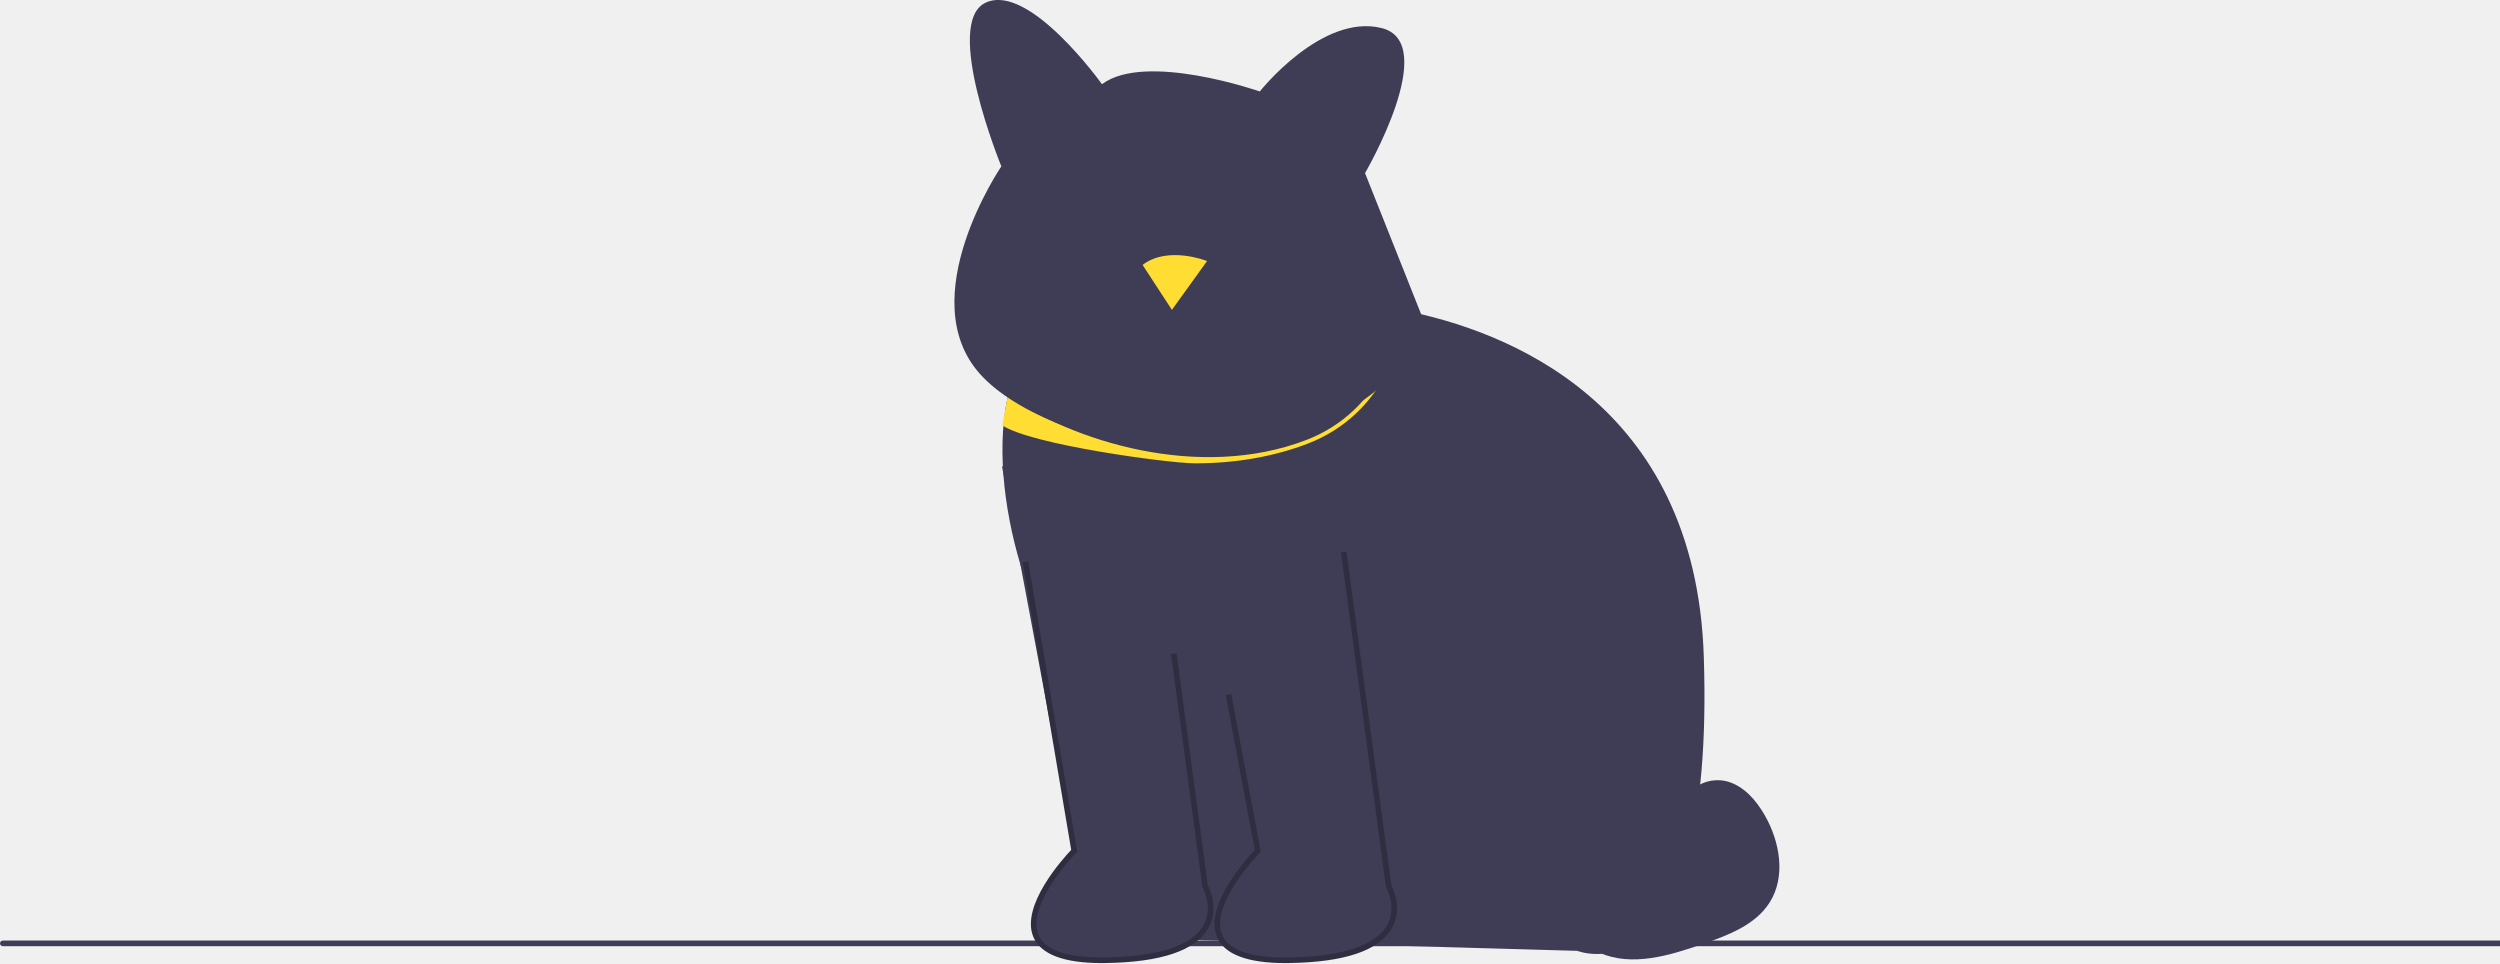
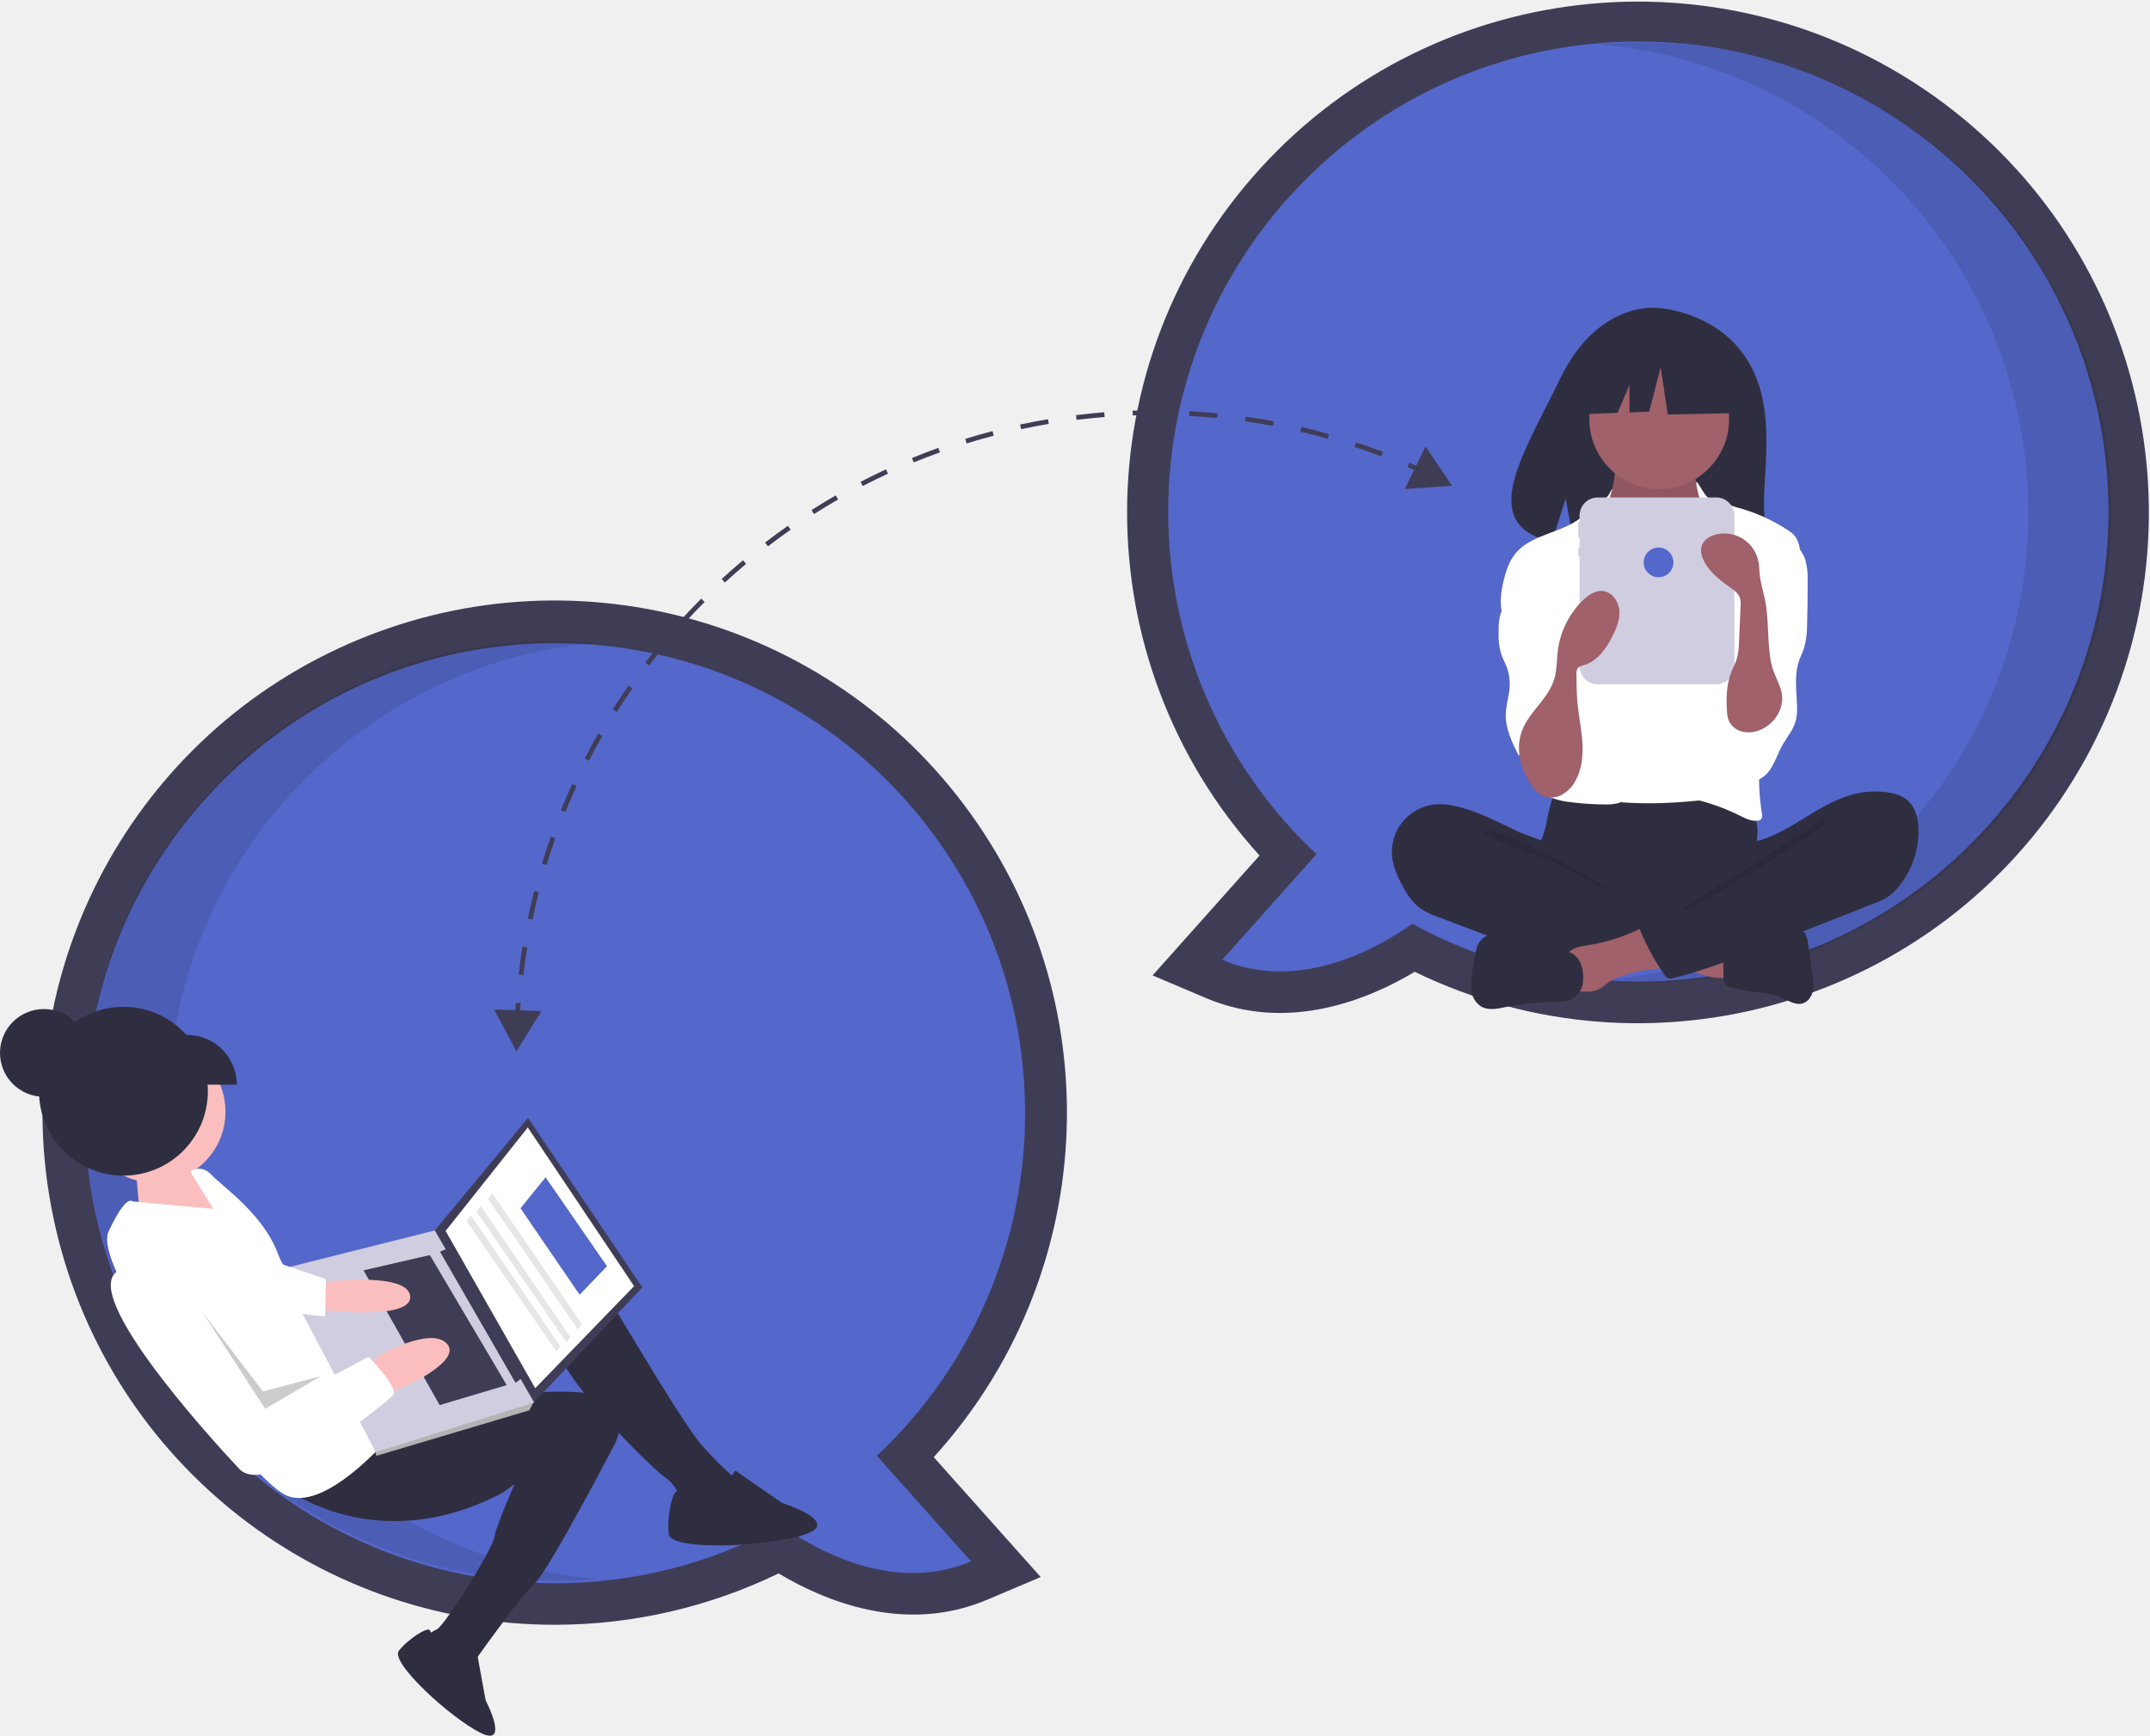
- <svg xmlns="http://www.w3.org/2000/svg" width="888" height="342.09" viewBox="0 0 888 342.09">
-   <path d="m560.17,337.74l-141.49-4.02s10.65-63.71-23.52-81.39c-23.29-12.06-43.96-68.39-38.08-106.72.08-.51.16-1.02.25-1.52,2.98-17.16,11.5-30.45,27.79-34.06,52.66-11.66,90.24-2.62,90.24-2.62,0,0,8.7.11,21.59,2.53.46.08.92.17,1.38.27,36.49,7.15,103.94,32.61,106.86,123.01,4.02,124.2-45.02,104.5-45.02,104.5Z" fill="#3f3d56" />
-   <path d="m496.95,109.95c-.24,6.48-1.71,12.92-4.39,19.04-5.56,12.69-15.7,22.38-28.54,27.29-38.46,14.72-83.34.12-106.04-15.71-.09.5-1.89,9.99-1.97,10.5,10.05,6.88,59.24,13.51,68.57,13.51,14.17,0,27.81-2.35,39.94-7,13.19-5.05,23.6-15.01,29.31-28.04,2.73-6.22,4.23-12.75,4.5-19.33-.46-.1-.92-.19-1.38-.27,0,0,0,0,0,0Z" fill="#ffdd32" />
-   <path d="m507.41,118.2l-22.55-56.71s27.07-46.4,5.8-51.55c-21.27-5.16-43.18,22.55-43.18,22.55,0,0-40.6-14.18-56.06-2.58,0,0-25.78-36.09-41.24-29-15.47,7.09,5.5,58.18,5.5,58.18,0,0-31.92,46.86-7.43,73.92,24.49,27.07,116.64,48.98,159.17-14.82h0Z" fill="#3f3d56" />
-   <path d="m1,336.08h887v-2H1c-.55,0-1,.45-1,1h0c0,.55.45,1,1,1Z" fill="#3f3d56" />
-   <path d="m555.78,303.8c7.68,3.42,15.7,6.9,24.1,6.57s17.23-5.74,18.54-14.04c.68-4.29-.66-8.88.98-12.9,2.21-5.4,9.33-7.49,14.86-5.64,5.54,1.85,9.6,6.63,12.52,11.68,5.46,9.46,7.64,21.88,1.79,31.1-5.07,7.99-14.69,11.61-23.63,14.71-11.92,4.13-25.22,8.22-36.77,3.15-11.61-5.1-17.94-19.83-13.64-31.76" fill="#3f3d56" />
-   <path d="m428.74,92.71s-13.88-5.55-22.89,1.39l10.41,15.96s12.49-17.34,12.49-17.34Z" fill="#ffdd32" />
-   <path d="m355.89,165.55l25.67,136.68s-38.85,39.55,11.1,38.85c49.95-.69,35.38-26.36,35.38-26.36l-15.96-118.64" fill="#3f3d56" />
-   <path d="m391.4,342.09c-13.53,0-21.71-3.1-24.33-9.23-4.77-11.16,10.76-28.17,13.42-30.97l-17.26-102.18,1.97-.33,17.43,103.18-.36.36c-.18.18-17.94,18.45-13.36,29.15,2.35,5.5,10.32,8.19,23.74,8,18.65-.26,30.67-4.17,34.77-11.3,3.69-6.42-.21-13.5-.25-13.57l-.09-.17-.03-.19-11.1-82.56,1.98-.27,11.08,82.38c.66,1.25,4.11,8.46.16,15.36-4.53,7.9-16.81,12.05-36.49,12.32-.43,0-.85,0-1.27,0Z" fill="#2f2e41" />
-   <path d="m421.1,165.55l25.67,136.68s-38.85,39.55,11.1,38.85c49.95-.69,35.38-26.36,35.38-26.36l-15.96-118.64" fill="#3f3d56" />
-   <path d="m456.61,342.09c-13.53,0-21.71-3.1-24.33-9.23-4.77-11.14,10.73-28.13,13.41-30.96l-10.31-55,1.97-.37,10.5,56.02-.37.37c-.18.18-17.94,18.45-13.36,29.15,2.35,5.5,10.33,8.2,23.74,8,18.66-.26,30.69-4.17,34.78-11.32,3.69-6.44-.22-13.48-.26-13.55l-.1-.17-15.98-118.83,1.98-.27,15.93,118.46c.66,1.25,4.11,8.46.16,15.36-4.53,7.9-16.81,12.05-36.49,12.32-.43,0-.85,0-1.27,0Z" fill="#2f2e41" />
+ <svg xmlns="http://www.w3.org/2000/svg" width="883.929" height="713.746" viewBox="0 0 883.929 713.746" role="img" artist="Katerina Limpitsouni" source="https://undraw.co/">
+   <path d="M739.66,492.741c-18.647,11.183-51.869,25.196-85.819,10.795l-21.946-9.309,43.978-49.299a210.034,210.034,0,1,1,63.787,47.813Zm-84.262-189.247A174.541,174.541,0,0,0,710.97,431.911l12.131,11.4-27.674,31.021c14.415-2.925,26.97-10.723,33.336-15.252l8.735-6.216,9.395,5.162a176.343,176.343,0,0,0,84.706,21.667c97.157,0,176.2-79.043,176.2-176.2,0-97.157-79.043-176.2-176.2-176.2S655.398,206.337,655.398,303.494Z" transform="translate(-158.0354 -93.12723)" fill="#3f3d56" />
+   <path d="M638.315,303.494c0-106.747,86.536-193.283,193.283-193.283s193.283,86.536,193.283,193.283S938.346,496.777,831.598,496.777A192.403,192.403,0,0,1,738.666,473c-13.361,9.506-45.955,28.468-78.154,14.809l38.759-43.448A192.735,192.735,0,0,1,638.315,303.494Z" transform="translate(-158.0354 -93.12723)" fill="#5467ca" />
+   <path d="M991.955,303.912c0-100.989-77.456-183.874-176.2-192.523,5.63-.493,11.325-.76,17.083-.76,106.747,0,193.283,86.536,193.283,193.283S939.585,497.196,832.838,497.196c-5.749,0-11.434-.27-17.056-.762C914.512,487.771,991.955,404.892,991.955,303.912Z" transform="translate(-158.0354 -93.12723)" opacity="0.1" style="isolation:isolate" />
+   <path d="M386.198,761.252A210.59,210.59,0,1,1,541.923,692.32l43.978,49.299-21.946,9.309c-33.95,14.401-67.172.388-85.819-10.795A210.856,210.856,0,0,1,386.198,761.252Zm0-386.566c-97.157,0-176.2,79.043-176.2,176.2,0,97.157,79.043,176.2,176.2,176.2a176.343,176.343,0,0,0,84.706-21.667l9.395-5.162,8.735,6.215c6.366,4.529,18.921,12.327,33.336,15.252l-27.674-31.021,12.131-11.4a174.541,174.541,0,0,0,55.572-128.418C562.398,453.729,483.355,374.686,386.198,374.686Z" transform="translate(-158.0354 -93.12723)" fill="#3f3d56" />
+   <path d="M579.481,550.885c0-106.747-86.536-193.283-193.283-193.283S192.915,444.138,192.915,550.885s86.536,193.283,193.283,193.283a192.404,192.404,0,0,0,92.932-23.777c13.361,9.506,45.955,28.468,78.154,14.809L518.525,691.753A192.735,192.735,0,0,0,579.481,550.885Z" transform="translate(-158.0354 -93.12723)" fill="#5467ca" />
+   <path d="M227.081,549.909c0-100.989,77.456-183.874,176.2-192.523-5.63-.493-11.325-.76-17.083-.76-106.747,0-193.283,86.536-193.283,193.283s86.536,193.283,193.283,193.283c5.749,0,11.434-.27,17.056-.762C304.523,733.768,227.081,650.889,227.081,549.909Z" transform="translate(-158.0354 -93.12723)" opacity="0.1" style="isolation:isolate" />
+   <path d="M876.973,242.088c-12.646-21.368-37.666-22.364-37.666-22.364s-24.38-3.118-40.02,29.426c-14.577,30.334-34.696,59.621-3.239,66.722l5.682-17.685,3.519,19.002a123.082,123.082,0,0,0,13.459.23c33.688-1.088,65.771.318,64.738-11.77C882.074,289.578,889.141,262.648,876.973,242.088Z" transform="translate(-158.0354 -93.12723)" fill="#2f2e41" />
+   <path d="M794.253,429.219a49.883,49.883,0,0,1-1.613,6.944c-.791,2.225-2.013,4.283-2.737,6.531-2.306,7.166.891,15.156,5.998,20.688a33.759,33.759,0,0,0,16.459,9.774,67.152,67.152,0,0,0,14.145,1.486c13.146.446,26.631.845,39.088-3.38a67.914,67.914,0,0,0,11.356-5.159,8.502,8.502,0,0,0,2.947-2.32,8.109,8.109,0,0,0,1.063-4.76c-.028-5.573-1.158-11.118-.89-16.684.149-3.083.726-6.164.442-9.238a17.043,17.043,0,0,0-13.025-14.681c-3.534-.759-7.199-.345-10.797.001a275.284,275.284,0,0,1-28.099,1.256c-9.586-.061-19.112-1.524-28.65-1.677-2.821-.045-2.764.824-3.662,3.554A66.496,66.496,0,0,0,794.253,429.219Z" transform="translate(-158.0354 -93.12723)" fill="#2f2e41" />
+   <path d="M821.456,291.605c-.461,2.412-.959,4.912-2.408,6.894-1.668,2.281-4.387,3.584-6.181,5.766-2.7,3.285-2.855,7.908-2.866,12.16-.01,3.917.069,8.096,2.254,11.348a19.831,19.831,0,0,0,5.684,5.011c8.193,5.521,17.046,11.141,26.924,11.324,4.093.075,8.481-.982,11.174-4.064a16.778,16.778,0,0,0,2.705-4.827,64.095,64.095,0,0,0,4.537-19.512,22.911,22.911,0,0,0-.864-9.373c-1.2-3.346-3.626-6.099-5.23-9.271A20.638,20.638,0,0,1,855.198,284.849a1.318,1.318,0,0,0-.07-.885,1.289,1.289,0,0,0-1.062-.43l-19.586-1.41a42.625,42.625,0,0,1-5.438-.622c-1.056-.215-3.845-1.714-4.851-1.315C822.327,280.924,821.838,289.605,821.456,291.605Z" transform="translate(-158.0354 -93.12723)" fill="#a0616a" />
+   <path d="M821.456,292.217c-.461,2.412-.959,4.912-2.408,6.894-1.668,2.28-4.387,3.584-6.181,5.766-2.7,3.285-2.855,7.908-2.866,12.16-.01,3.917.069,8.096,2.254,11.348A19.831,19.831,0,0,0,817.938,333.396c8.193,5.521,17.046,11.141,26.924,11.324,4.093.075,8.481-.982,11.174-4.064a16.777,16.777,0,0,0,2.705-4.827,64.095,64.095,0,0,0,4.537-19.512,22.911,22.911,0,0,0-.864-9.373c-1.2-3.346-3.626-6.099-5.23-9.271A20.638,20.638,0,0,1,855.198,285.46a1.318,1.318,0,0,0-.07-.885,1.289,1.289,0,0,0-1.062-.431l-19.586-1.41a42.623,42.623,0,0,1-5.438-.622c-1.056-.215-3.845-1.714-4.851-1.315C822.327,281.535,821.838,290.217,821.456,292.217Z" transform="translate(-158.0354 -93.12723)" opacity="0.1" />
+   <circle cx="682.151" cy="172.37" r="28.735" fill="#a0616a" />
+   <path d="M825.486,329.856a17.623,17.623,0,0,0,5.047,4.033,15.859,15.859,0,0,0,6.305,1.201c5.18.146,10.795-.803,14.398-4.527,4.645-4.8,4.492-12.543,8.133-18.143a4.041,4.041,0,0,1,1.173-1.283,3.803,3.803,0,0,1,1.995-.459c4.598-.043,8.604,2.939,12.219,5.781a16.095,16.095,0,0,1,4.301,4.381,14.849,14.849,0,0,1,1.45,4.441c1.794,8.757,2.375,17.711,2.951,26.631.318,4.927.637,9.859.613,14.796-.078,16.266-3.859,32.26-7.618,48.086-.484,2.039-1.147,4.318-3.002,5.295a7.402,7.402,0,0,1-2.619.639c-10.769,1.265-21.559,2.531-32.401,2.698q-6.346.098-12.687-.307a6.834,6.834,0,0,1-2.137-.373,6.027,6.027,0,0,1-2.33-1.979c-5.864-7.39-6.21-17.606-6.173-27.04q.137-34.597,2.472-69.138c.129-1.901.157-4.209-1.213-5.704A71.41,71.41,0,0,0,825.486,329.856Z" transform="translate(-158.0354 -93.12723)" fill="#fff" />
+   <path d="M819.399,296.677c-.971,1.757-8.126,6.119-9.507,7.575-7.718,8.135-21.804,7.83-28.863,16.543-2.483,3.066-3.774,6.918-4.723,10.747-1.342,5.416-2.059,11.323.19,16.43,2.163,4.914,6.718,8.311,9.81,12.701,3.395,4.82,4.921,10.672,6.384,16.383,1.08,4.217,2.169,8.538,1.748,12.871-.478,4.926-2.862,9.436-4.269,14.181s-1.65,10.396,1.604,14.125c2.391,2.739,6.141,3.826,9.725,4.436a111.727,111.727,0,0,0,13.861,1.207c4.097.181,8.614.216,11.764-2.41,2.485-2.073,3.566-5.436,3.705-8.669s-.533-6.438-.954-9.646c-.437-3.326-.605-6.681-.745-10.033q-.945-22.559-.258-45.147a38.42,38.42,0,0,0-.457-9.368c-.879-4.028-3.056-7.628-4.872-11.329a42.873,42.873,0,0,1-4.753-22.648C819.338,296.566,822.853,290.426,819.399,296.677Z" transform="translate(-158.0354 -93.12723)" fill="#fff" />
+   <path d="M859.751,297.289c1.478,1.519,6.501,2.02,8.382,2.999a29.368,29.368,0,0,0,5.51,1.908,71.532,71.532,0,0,1,19.356,8.884,11.747,11.747,0,0,1,3.237,2.796,12.816,12.816,0,0,1,1.791,5.056c.921,4.561,1.846,9.177,1.639,13.825-.22,4.934-1.706,9.713-3.18,14.427L890.976,364.797c-4.112,13.147-8.251,26.424-9.408,40.151a94.445,94.445,0,0,0,.848,22.804,2.704,2.704,0,0,1-.278,2.209,2.175,2.175,0,0,1-1.349.621c-2.659.416-5.232-.94-7.642-2.14a84.622,84.622,0,0,0-23.327-7.633,54.232,54.232,0,0,0,7.245-14.936,90.396,90.396,0,0,0,2.189-10.272l2.563-14.823a145.656,145.656,0,0,0,2.199-16.392,20.521,20.521,0,0,0-.357-6.175,29.956,29.956,0,0,0-2.341-5.569c-4.224-8.786-6.206-18.812-4.544-28.418.727-4.204,2.141-8.413,1.551-12.638-.567-4.062.022-7.22-1.02-11.24C853.025,283.838,856.97,294.43,859.751,297.289Z" transform="translate(-158.0354 -93.12723)" fill="#fff" />
+   <path d="M780.956,334.687c-1.926,3.996-5.145,7.4-6.241,11.698a25.557,25.557,0,0,0-.544,6.114,29.043,29.043,0,0,0,.907,9.194c.612,1.895,1.606,3.643,2.323,5.502a19.948,19.948,0,0,1,1.307,8.151c-.193,3.849-1.501,7.585-1.603,11.438-.161,6.058,2.641,11.754,5.376,17.162A12.617,12.617,0,0,1,800.82,397.941a3.761,3.761,0,0,0,.827-2.741q.303-10.543.585-21.087c.296-10.871.578-21.887-1.923-32.471-1.129-4.778-2.886-9.538-6.107-13.245-1.696-1.952-7.453-7.092-10.237-4.906-1.252.983-.959,3.659-1.158,5.015A21.275,21.275,0,0,1,780.956,334.687Z" transform="translate(-158.0354 -93.12723)" fill="#fff" />
+   <path d="M900.228,323.172a29.409,29.409,0,0,1,.983,8.845q.056,9.114-.242,18.226a33.977,33.977,0,0,1-1.184,9.227c-.622,1.955-1.581,3.789-2.224,5.738-1.925,5.841-.873,12.175-.708,18.322a20.819,20.819,0,0,1-.504,5.927c-1.016,3.811-3.745,6.89-5.65,10.343-1.809,3.28-2.901,6.956-5.062,10.015s-5.902,5.484-9.528,4.544c-2.747-.712-4.699-3.143-6.05-5.64a27.661,27.661,0,0,1-2.86-17.943c1.356-7.461,5.738-14.08,7.319-21.497,2.17-10.185-1.128-20.695-1.03-31.108a15.037,15.037,0,0,1,.655-4.822c.829-2.379,2.61-4.278,4.255-6.186a78.096,78.096,0,0,0,5.718-7.504c1.178-1.756,2.777-6.273,4.865-6.649C893.643,312.174,899.072,319.571,900.228,323.172Z" transform="translate(-158.0354 -93.12723)" fill="#fff" />
+   <path d="M756.77,424.689a28.363,28.363,0,0,0-7.89-.839,19.691,19.691,0,0,0-18.282,23.213,33.074,33.074,0,0,0,3.126,8.543c2.092,4.246,4.602,8.483,8.475,11.204a33.011,33.011,0,0,0,7.48,3.56l20.401,7.685c3.001,1.131,6.003,2.261,9.034,3.31a176.701,176.701,0,0,0,47.185,9.38,51.092,51.092,0,0,0,14.65-.742,4.769,4.769,0,0,0,3-1.621,5.139,5.139,0,0,0,.67-2.214l1.255-8.788a7.361,7.361,0,0,0-.107-3.705c-.575-1.477-2.017-2.406-3.391-3.196-13.412-7.703-29.073-11.953-40.362-22.526-2.658-2.489-4.882-6.434-8.111-8.125-3.662-1.917-7.974-3.011-11.759-4.778C773.872,431.189,765.737,426.751,756.77,424.689Z" transform="translate(-158.0354 -93.12723)" fill="#2f2e41" />
+   <path d="M777.137,436.538c7.211,2.26,37.655,17.914,42.874,23.379-.699.252-24.432-13.048-25.144-13.262A143.389,143.389,0,0,1,775.738,439.914c-1.237-.572-8.034-3.26-7.726-4.821C768.359,433.333,775.857,436.136,777.137,436.538Z" transform="translate(-158.0354 -93.12723)" opacity="0.1" />
+   <path d="M867.098,495.305a1.694,1.694,0,0,0,1.143-.336,1.766,1.766,0,0,0,.357-1.315l-.034-11.973c-3.443-1.64-7.294-2.166-11.074-2.671L839.853,476.651c.405.054-2.758,7.597-2.273,8.604.855,1.775,7.387,3.348,9.231,4.186C853.22,492.353,859.88,495.556,867.098,495.305Z" transform="translate(-158.0354 -93.12723)" fill="#a0616a" />
+   <path d="M811.76,481.639c-3.33.53-7.047.999-9.204,3.592-2.735,3.287-1.571,8.188-.266,12.26a3.975,3.975,0,0,0,4.637,3.317c3.037.192,6.269.343,8.923-1.147a39.106,39.106,0,0,0,3.466-2.576,22.223,22.223,0,0,1,6.373-2.913,64.441,64.441,0,0,1,12.792-2.636,19.895,19.895,0,0,0,5.039-.888,5.584,5.584,0,0,0,3.549-3.446c.615-2.176-.65-4.394-1.863-6.302a25.142,25.142,0,0,0-5.364-6.63c-3.286-2.553-4.912-.593-8.223,1.04A69.764,69.764,0,0,1,811.76,481.639Z" transform="translate(-158.0354 -93.12723)" fill="#a0616a" />
+   <path d="M803.057,484.638l-21.145-6.25a27.988,27.988,0,0,0-7.869-1.525,9.446,9.446,0,0,0-7.226,2.922c-1.64,1.924-2.109,4.555-2.518,7.049l-.874,5.337a26.805,26.805,0,0,0-.49,8.196,9.062,9.062,0,0,0,4.201,6.752c2.926,1.596,6.512.817,9.778.149a106.454,106.454,0,0,1,20.038-2.149c2.531-.03,5.186.001,7.422-1.184a9.266,9.266,0,0,0,4.522-7.384C809.313,491.993,807.793,486.038,803.057,484.638Z" transform="translate(-158.0354 -93.12723)" fill="#2f2e41" />
+   <path d="M875.41,479.192c2.741-.48,5.16-2.038,7.787-2.958,3.697-1.294,7.704-1.294,11.621-1.28a7.46,7.46,0,0,1,4.166.834c1.725,1.149,2.168,3.447,2.461,5.499l1.77,12.38a19.428,19.428,0,0,1,.145,7.014c-.519,2.294-2.083,4.506-4.36,5.098-2.765.719-5.476-1.047-8.086-2.208-6.525-2.9-14.11-2.159-20.914-4.326a4.687,4.687,0,0,1-3.13-2.238,5.093,5.093,0,0,1-.244-2.139c.117-3.979-.723-9.413.475-13.216C868.178,478.231,872.35,479.192,875.41,479.192Z" transform="translate(-158.0354 -93.12723)" fill="#2f2e41" />
+   <path d="M920.157,419.706a36.719,36.719,0,0,1,12.935-.884c3.458.381,7.021,1.343,9.546,3.737,3.073,2.913,4.06,7.419,4.143,11.652a36.404,36.404,0,0,1-7.912,23.249,21.096,21.096,0,0,1-4.524,4.355,29.776,29.776,0,0,1-5.886,2.836l-45.687,18.02c-12.019,4.741-24.081,9.495-36.618,12.621a2.854,2.854,0,0,1-3.84-1.392,94.654,94.654,0,0,1-10.013-18.317,1.234,1.234,0,0,1,.546-1.946l32.315-18.567a32.674,32.674,0,0,0,6.577-4.532,16.329,16.329,0,0,0,3.377-4.701c.67-1.399.732-4.701,1.588-5.735.838-1.013,3.703-1.093,5.027-1.492a45.613,45.613,0,0,0,5.473-2.069c7.229-3.234,13.666-7.932,20.595-11.719A52.844,52.844,0,0,1,920.157,419.706Z" transform="translate(-158.0354 -93.12723)" fill="#2f2e41" />
+   <path d="M901.838,433.572c-5.552,4.17-12.74,8.003-18.243,12.283-1.878,1.461-33.183,19.061-33.626,21.398,5.133.865,37.834-22.012,42.513-24.294s8.826-5.502,12.936-8.697c1.047-.814,5.486-3.262,2.479-4.172C906.203,429.577,903.088,432.739,901.838,433.572Z" transform="translate(-158.0354 -93.12723)" opacity="0.1" />
+   <path d="M863.637,297.693H814.902a7.465,7.465,0,0,0-7.465,7.465v2.734h-.53v6.114h.53v4.28h-.53v3.668h.53V367.065a7.465,7.465,0,0,0,7.465,7.465h48.735a7.465,7.465,0,0,0,7.465-7.465V305.158A7.465,7.465,0,0,0,863.637,297.693Z" transform="translate(-158.0354 -93.12723)" fill="#d0cde1" />
+   <polygon points="713.347 146.901 688.629 133.953 654.494 139.25 647.432 170.442 665.012 169.765 669.923 158.306 669.923 169.577 678.035 169.265 682.743 151.02 685.686 170.442 714.524 169.853 713.347 146.901" fill="#2f2e41" />
+   <path d="M787.423,415.666a12.844,12.844,0,0,0,4.614,4.59,9.023,9.023,0,0,0,7.931-.213,13.961,13.961,0,0,0,5.724-5.739c2.686-4.744,3.243-10.42,2.907-15.861s-1.497-10.799-2.011-16.226c-.374-3.945-.404-7.914-.434-11.877a3.95,3.95,0,0,1,.499-2.402,4.716,4.716,0,0,1,2.65-1.323c5.422-1.611,9.02-6.693,11.6-11.726,1.723-3.361,3.221-7.035,2.889-10.797s-3.036-7.552-6.793-7.936c-3.097-.316-5.957,1.651-8.192,3.819A35.127,35.127,0,0,0,798.522,360.532c-.49,3.825-.35,7.754-1.39,11.468-2.221,7.929-9.172,12.79-12.636,19.925C780.679,399.785,782.786,408.71,787.423,415.666Z" transform="translate(-158.0354 -93.12723)" fill="#a0616a" />
+   <path d="M889.703,385.375a14.984,14.984,0,0,1-8.403,8.074,11.606,11.606,0,0,1-7.305.447,8.1,8.1,0,0,1-5.351-4.787,12.895,12.895,0,0,1-.603-3.595c-.348-5.347-.213-10.857,1.729-15.851.749-1.926,1.759-3.753,2.35-5.733a28.752,28.752,0,0,0,.885-6.997l.638-14.589a9.494,9.494,0,0,0-.217-3.163c-.637-2.111-2.61-3.483-4.42-4.742-4.372-3.04-8.692-6.588-10.81-11.473a8.047,8.047,0,0,1-.747-4.752c.597-2.897,3.521-4.772,6.411-5.404a14.339,14.339,0,0,1,17.191,11.555c.286,1.646.282,3.328.449,4.991.355,3.527,1.475,6.927,2.175,10.401,1.725,8.559.831,17.407,2.537,25.964C887.64,372.877,893.019,377.546,889.703,385.375Z" transform="translate(-158.0354 -93.12723)" fill="#a0616a" />
+   <circle cx="681.886" cy="231.272" r="6.114" fill="#5467ca" />
+   <circle cx="18.037" cy="432.969" r="18.035" fill="#2f2e41" />
+   <polygon points="83.411 486.51 74.327 477.68 56.086 483.346 57.838 504.467 95.344 502.725 83.822 487.069 83.411 486.51" fill="#fbbebe" />
+   <circle cx="63.543" cy="457.171" r="29.158" fill="#fbbebe" />
+   <path d="M402.592,617.061s35.821,61.559,44.346,70.8a154.739,154.739,0,0,0,12.935,12.892s-4.008,13.293-10.391,12.819a30.042,30.042,0,0,1-10.529-2.595s-2.849-7.385-7.818-10.624-45.568-43.18-44.619-55.946S402.592,617.061,402.592,617.061Z" transform="translate(-158.0354 -93.12723)" fill="#2f2e41" />
+   <path d="M275.023,704.908s38.193,29.644,90.099,1.789l4.473-3.292s-7.549,16.982-8.249,21.586c-.812,5.338-20.466,36.61-23.673,38.108s-3.914,2.88-3.914,2.88l13.61,14.981,5.032-3.703s19.622-27.801,25.361-32.886S410.845,686.84,410.845,686.84s10.454-19.761-15.636-21.247-38.096,5.625-38.096,5.625l-46.304,7.356Z" transform="translate(-158.0354 -93.12723)" fill="#2f2e41" />
+   <path d="M460.316,697.841l19.318,13.366s24.646,7.722,9.464,12.86-55.188,6.997-56.095-.092,1.578-18.249,3.574-17.638S452.425,710.544,460.316,697.841Z" transform="translate(-158.0354 -93.12723)" fill="#2f2e41" />
+   <path d="M354.111,772.666l3.576,19.635s10.167,19.444-2.04,13.411-37.357-28.95-33.643-33.754,11.911-10.015,12.743-8.449S341.739,775.556,354.111,772.666Z" transform="translate(-158.0354 -93.12723)" fill="#2f2e41" />
+   <path d="M317.275,685.019s-25.963,30.312-41.725,22.949-80.249-92.648-72.886-108.41S212.497,587.15,212.497,587.15l33.297,3.079-9.58-15.361s4.473-3.292,8.736,1.329,21.375,16.162,27.337,32.462,23.464,15.487,23.464,15.487Z" transform="translate(-158.0354 -93.12723)" fill="#fff" />
+   <polygon points="264.085 529.388 219.08 577.161 178.764 505.981 217.091 459.674 264.085 529.388" fill="#3f3d56" />
+   <polygon points="260.688 528.871 220.04 570.852 183.206 506.16 216.986 463.631 260.688 528.871" fill="#fff" />
+   <polygon points="216.875 575.336 219.08 577.161 217.666 579.925 154.735 598.655 154.14 596.499 157.003 593.538 216.875 575.336" fill="#b3b3b3" />
+   <polygon points="219.639 576.75 154.472 597.125 114.747 522.062 178.764 505.981 219.639 576.75" fill="#d0cde1" />
+   <polygon points="214.733 566.569 211.937 568.626 180.907 514.748 184.114 513.25 214.733 566.569" fill="#3f3d56" />
+   <polygon points="208.318 569.565 180.751 577.785 149.457 522.377 176.729 516.099 208.318 569.565" fill="#3f3d56" />
+   <path d="M288.692,621.582l5.708-1.614s31.83-3.599,32.294,6.402-36.567,5.361-36.567,5.361l-4.938-6.71Z" transform="translate(-158.0354 -93.12723)" fill="#fbbebe" />
+   <path d="M316.61,666.546l7.944-3.26s23.98-10.752,17.101-17.757-28.095,5.16-28.095,5.16l-4.062,3.851Z" transform="translate(-158.0354 -93.12723)" fill="#fbbebe" />
+   <path d="M309.53,651.069s12.935,12.892,9.992,15.92-51.209,42.857-63.173,30.113-70.257-76.728-47.575-82.215,28.676,7.342,28.676,7.342l29.944,51.23Z" transform="translate(-158.0354 -93.12723)" fill="#fff" />
+   <polygon points="112.763 518.781 134.011 525.986 133.664 541.326 111.192 538.901 112.763 518.781" fill="#fff" />
+   <polygon points="131.914 565.887 109.021 579.287 82.865 539.06 108.113 572.197 131.914 565.887" opacity="0.2" />
+   <circle cx="50.745" cy="448.718" r="34.712" fill="#2f2e41" />
+   <polygon points="238.3 532.417 213.995 496.862 224.298 484.108 249.553 520.688 238.3 532.417" fill="#5467ca" />
+   <polygon points="237.615 546.712 200.613 492.919 202.438 490.714 239.267 544.634 237.615 546.712" fill="#e6e6e6" />
+   <polygon points="232.847 551.945 195.845 498.152 197.67 495.947 234.499 549.868 232.847 551.945" fill="#e6e6e6" />
+   <polygon points="228.785 555.796 191.783 502.003 193.608 499.798 230.437 553.719 228.785 555.796" fill="#e6e6e6" />
+   <path d="M66.117,425.544h10.738a20.5,20.5,0,0,1,20.5,20.5v0a0,0,0,0,1,0,0H66.117a0,0,0,0,1,0,0V425.544A0,0,0,0,1,66.117,425.544Z" fill="#2f2e41" />
+   <path d="M372.067,505.626l-1.947-.145c-.075,1.012-.13,2.03-.194,3.046l-8.738-.293,9.166,17.175,10.294-16.524-8.77-.294C371.941,507.603,371.993,506.612,372.067,505.626Z" transform="translate(-158.0354 -93.12723)" fill="#3f3d56" />
+   <path d="M423.317,365.625l1.552,1.185c2.328-3.049,4.759-6.093,7.227-9.047l-1.499-1.252C428.111,359.488,425.662,362.554,423.317,365.625Z" transform="translate(-158.0354 -93.12723)" fill="#3f3d56" />
+   <path d="M438.272,347.728l1.441,1.317c2.59-2.837,5.279-5.654,7.992-8.374L446.323,339.292C443.59,342.032,440.881,344.87,438.272,347.728Z" transform="translate(-158.0354 -93.12723)" fill="#3f3d56" />
+   <path d="M454.736,331.219l1.32,1.439c2.833-2.601,5.757-5.17,8.693-7.636l-1.256-1.495C460.536,326.011,457.59,328.599,454.736,331.219Z" transform="translate(-158.0354 -93.12723)" fill="#3f3d56" />
+   <path d="M409.991,384.779l1.65,1.043c2.052-3.246,4.207-6.494,6.404-9.653l-1.602-1.115C414.229,378.236,412.058,381.508,409.991,384.779Z" transform="translate(-158.0354 -93.12723)" fill="#3f3d56" />
+   <path d="M472.579,316.227l1.189,1.548c3.051-2.342,6.189-4.644,9.328-6.84l-1.119-1.6C478.813,311.549,475.652,313.867,472.579,316.227Z" transform="translate(-158.0354 -93.12723)" fill="#3f3d56" />
+   <path d="M398.406,405.043l1.736.892c1.759-3.42,3.619-6.848,5.528-10.186l-1.695-.97C402.051,398.143,400.178,401.596,398.406,405.043Z" transform="translate(-158.0354 -93.12723)" fill="#3f3d56" />
+   <path d="M379.574,459.997l-1.89-.487c-.965,3.746-1.858,7.566-2.655,11.354l1.91.402C377.731,467.507,378.617,463.715,379.574,459.997Z" transform="translate(-158.0354 -93.12723)" fill="#3f3d56" />
+   <path d="M491.665,302.867l1.048,1.647c3.236-2.059,6.563-4.074,9.889-5.989l-.974-1.692C498.276,298.763,494.925,300.793,491.665,302.867Z" transform="translate(-158.0354 -93.12723)" fill="#3f3d56" />
+   <path d="M374.808,482.643l-1.927-.317c-.627,3.811-1.177,7.695-1.636,11.543l1.939.231C373.64,490.282,374.186,486.426,374.808,482.643Z" transform="translate(-158.0354 -93.12723)" fill="#3f3d56" />
+   <path d="M388.661,426.266l1.808.735c1.448-3.563,2.996-7.144,4.603-10.642l-1.774-.815C391.679,419.069,390.119,422.677,388.661,426.266Z" transform="translate(-158.0354 -93.12723)" fill="#3f3d56" />
+   <path d="M380.841,448.286l1.868.57c1.126-3.684,2.349-7.39,3.637-11.016l-1.84-.653C383.208,440.84,381.975,444.574,380.841,448.286Z" transform="translate(-158.0354 -93.12723)" fill="#3f3d56" />
+   <path d="M623.732,263.954c3.828-.133,7.725-.185,11.58-.149l.017-1.952c-3.882-.036-7.809.017-11.664.15Z" transform="translate(-158.0354 -93.12723)" fill="#3f3d56" />
+   <path d="M511.845,291.25l.898,1.733c3.409-1.766,6.899-3.478,10.374-5.088l-.821-1.771C518.796,287.745,515.279,289.47,511.845,291.25Z" transform="translate(-158.0354 -93.12723)" fill="#3f3d56" />
+   <path d="M669.93,266.388c3.808.539,7.652,1.17,11.424,1.876l.358-1.919c-3.8-.711-7.672-1.347-11.51-1.89Z" transform="translate(-158.0354 -93.12723)" fill="#3f3d56" />
+   <path d="M692.685,270.645c3.739.873,7.512,1.844,11.213,2.884l.528-1.88c-3.728-1.048-7.529-2.025-11.297-2.905Z" transform="translate(-158.0354 -93.12723)" fill="#3f3d56" />
+   <path d="M714.969,276.91c3.645,1.203,7.317,2.505,10.911,3.871l.694-1.825c-3.622-1.377-7.319-2.689-10.992-3.9Z" transform="translate(-158.0354 -93.12723)" fill="#3f3d56" />
+   <path d="M646.886,264.159c3.845.202,7.729.491,11.547.86l.189-1.943c-3.847-.372-7.761-.664-11.633-.867Z" transform="translate(-158.0354 -93.12723)" fill="#3f3d56" />
+   <path d="M600.423,263.829l.238,1.938c3.805-.468,7.679-.858,11.514-1.16l-.153-1.947C608.158,262.964,604.256,263.357,600.423,263.829Z" transform="translate(-158.0354 -93.12723)" fill="#3f3d56" />
+   <path d="M554.878,273.596l.578,1.865c3.669-1.136,7.413-2.204,11.129-3.176l-.494-1.888C562.347,271.375,558.574,272.451,554.878,273.596Z" transform="translate(-158.0354 -93.12723)" fill="#3f3d56" />
+   <path d="M532.961,281.468l.741,1.806c3.55-1.457,7.175-2.851,10.777-4.145l-.66-1.837C540.19,278.596,536.537,280.001,532.961,281.468Z" transform="translate(-158.0354 -93.12723)" fill="#3f3d56" />
+   <path d="M577.434,267.698l.409,1.909c3.751-.804,7.575-1.536,11.367-2.174l-.324-1.926C585.066,266.152,581.212,266.888,577.434,267.698Z" transform="translate(-158.0354 -93.12723)" fill="#3f3d56" />
+   <path d="M755.01,292.853l-10.91-16.123-3.836,7.897c-.929-.415-1.852-.838-2.78-1.24l-.776,1.792c.906.392,1.801.803,2.702,1.205l-3.818,7.859Z" transform="translate(-158.0354 -93.12723)" fill="#3f3d56" />
</svg>
